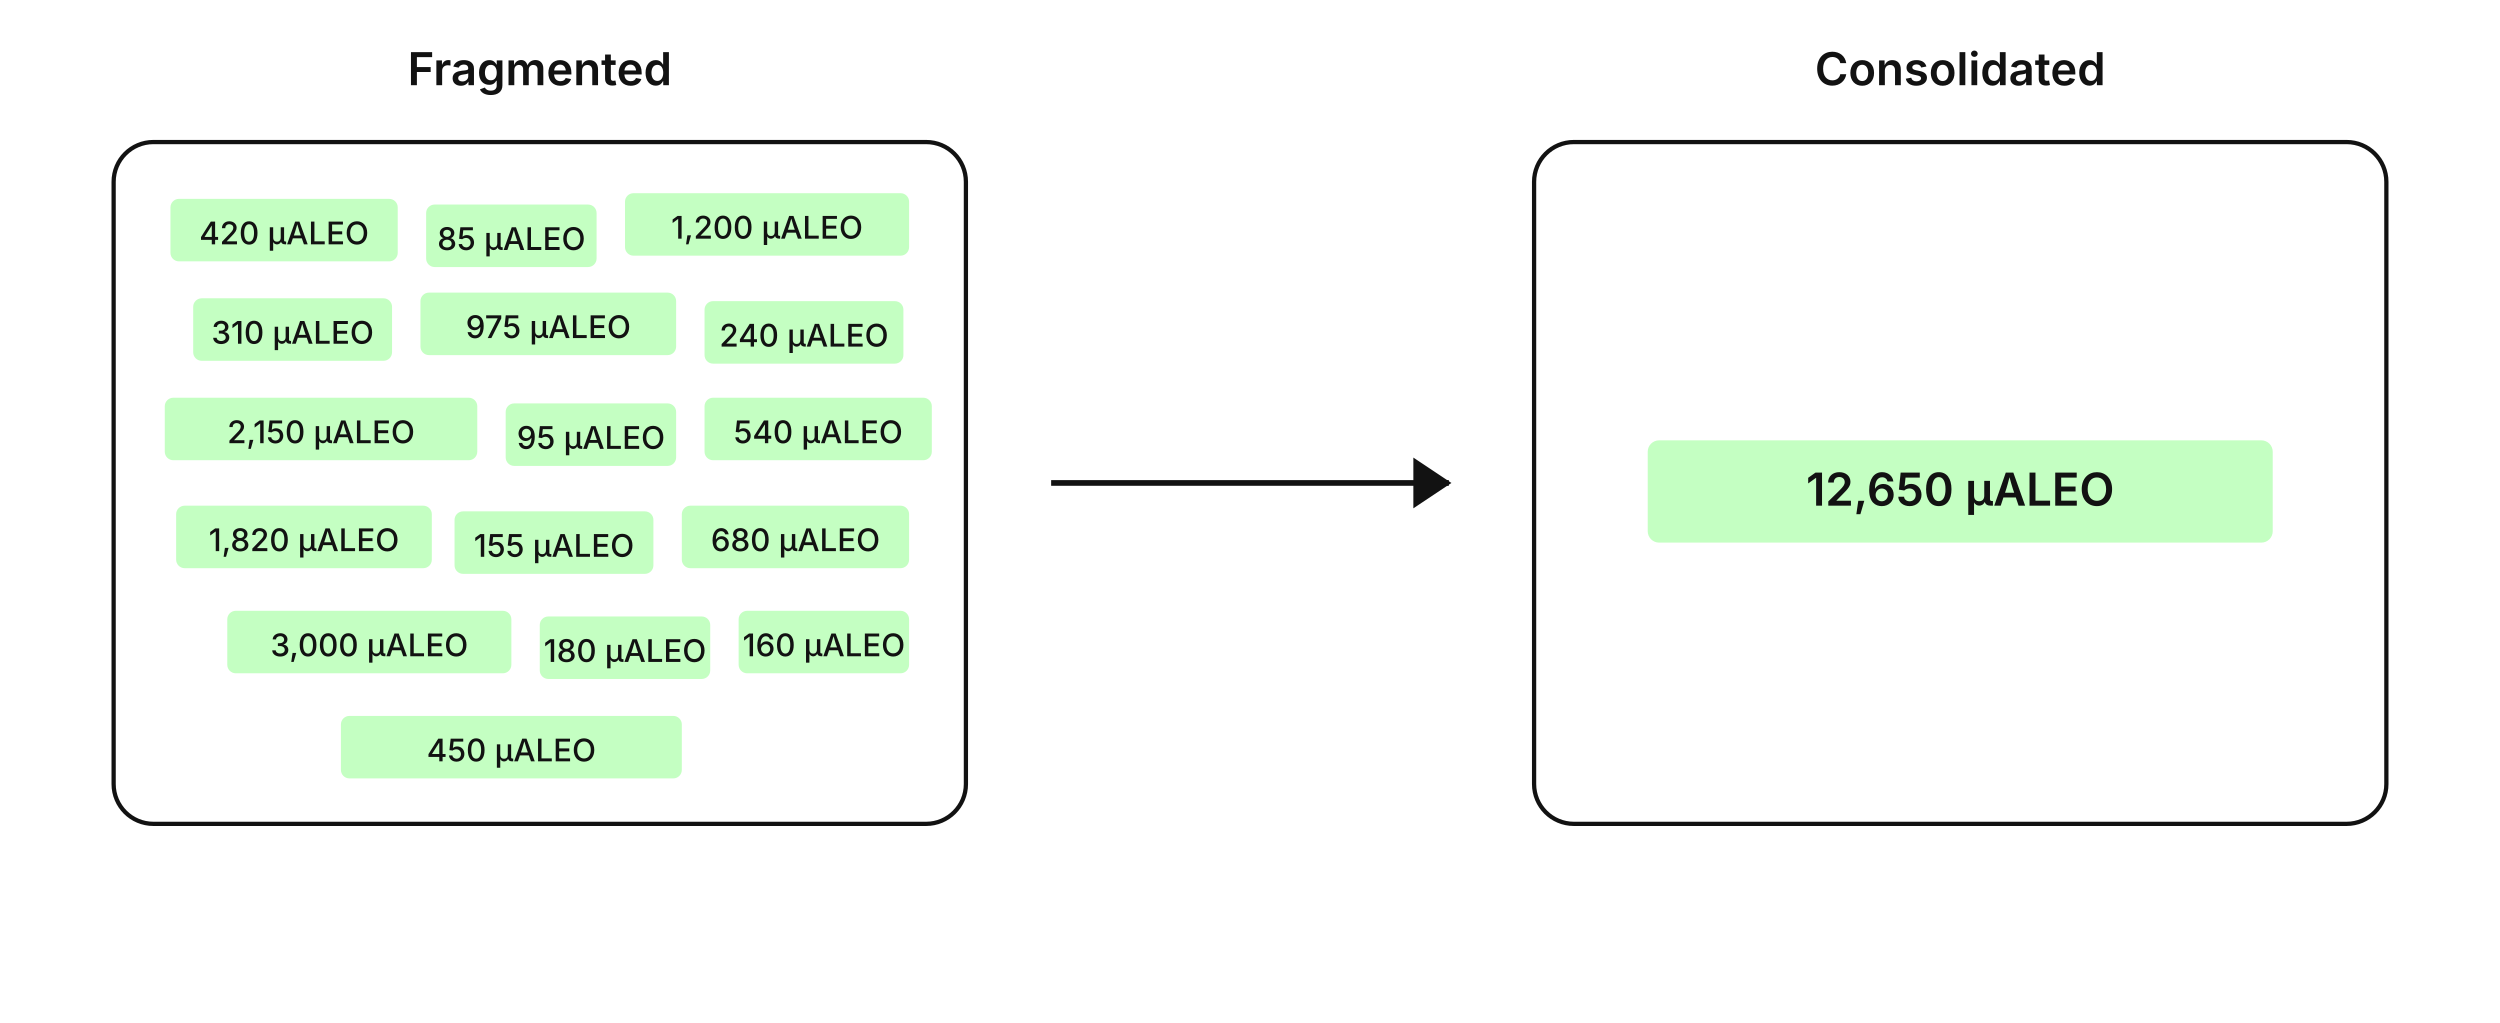
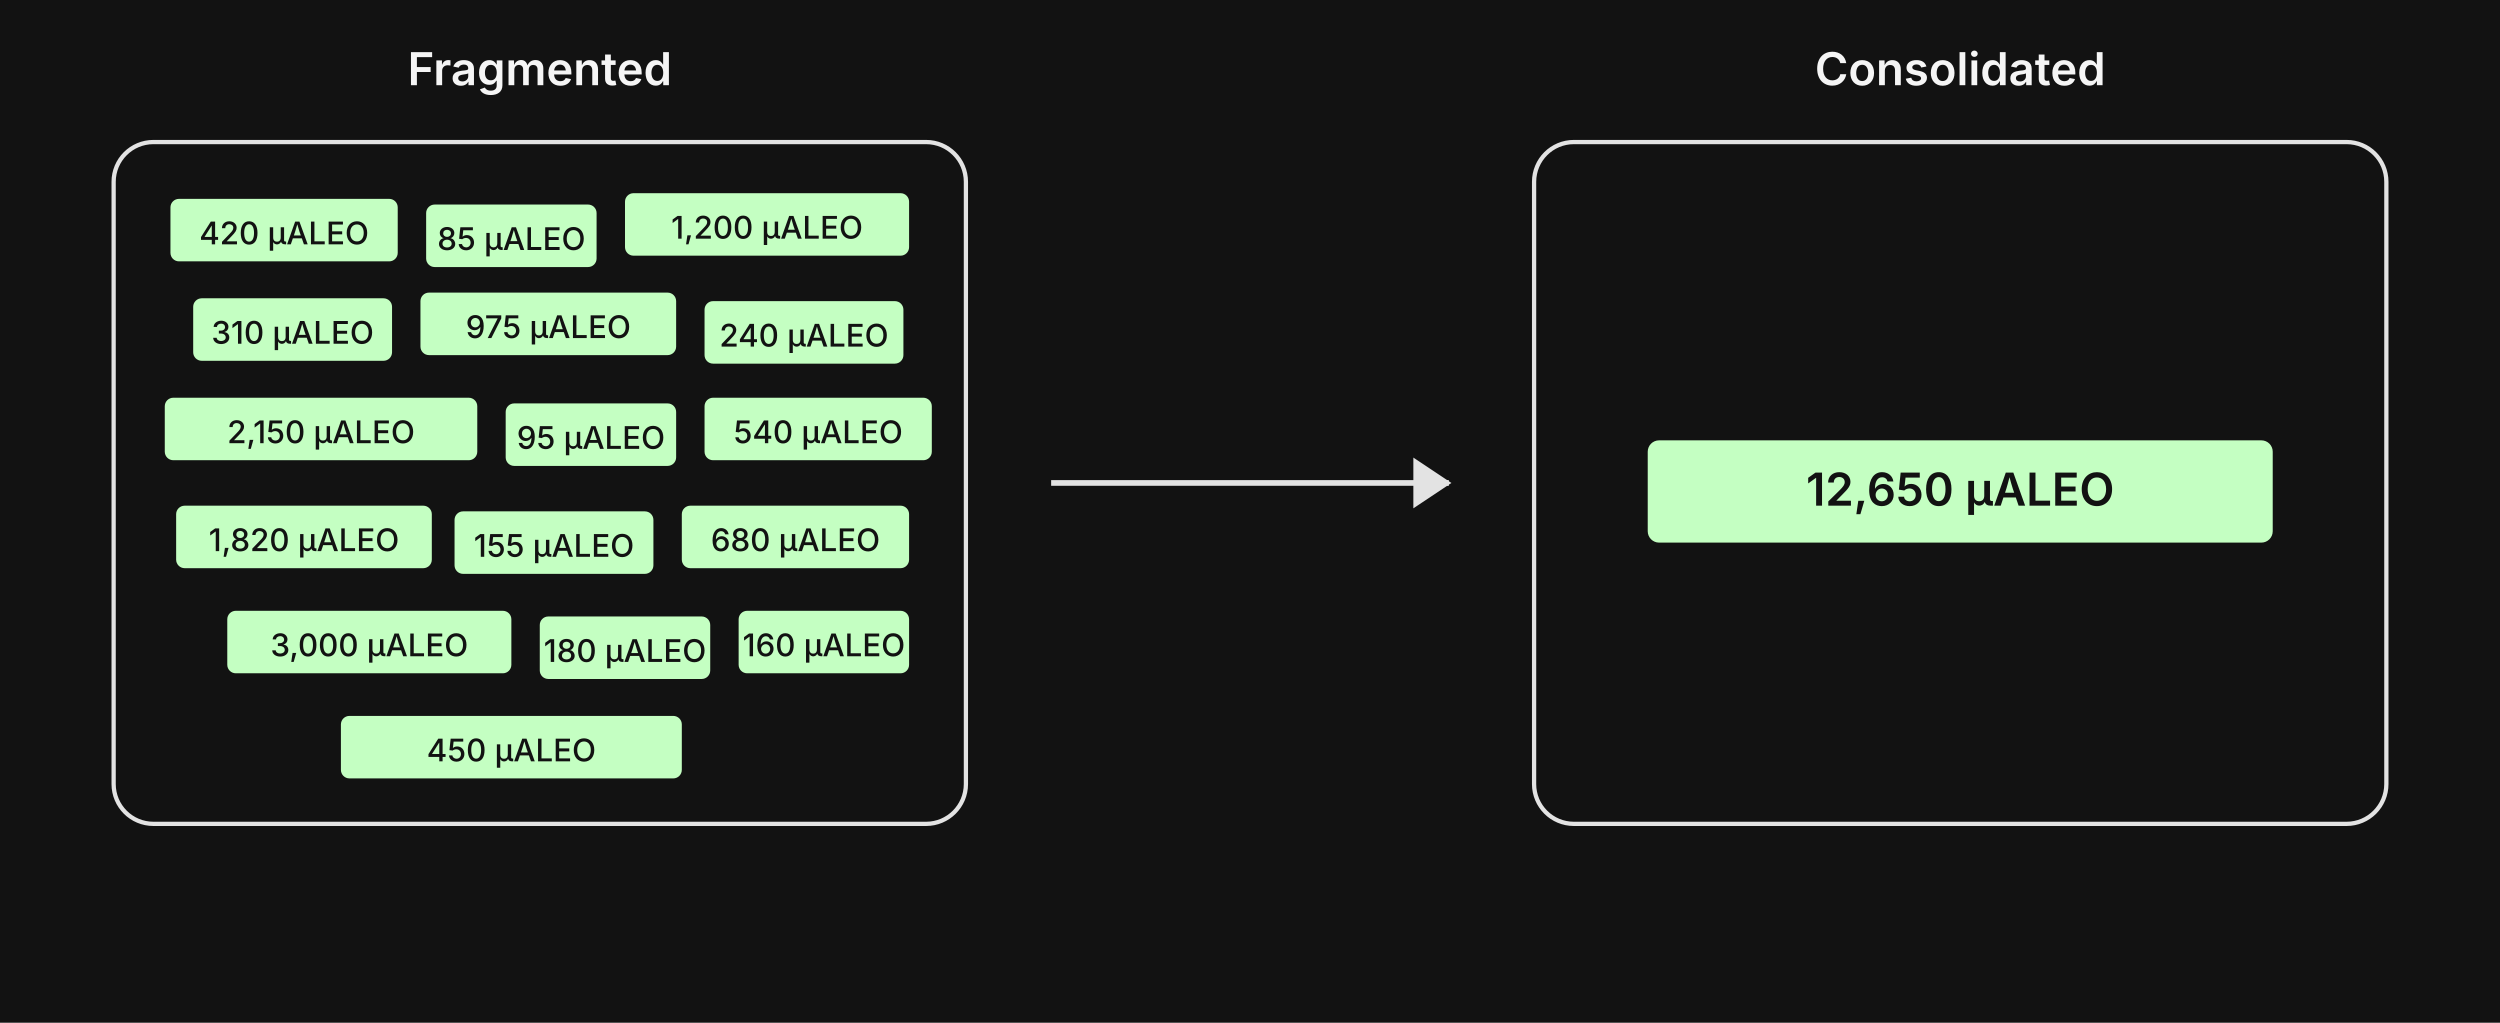
<svg xmlns="http://www.w3.org/2000/svg" viewBox="0 0 880 360" font-family="'Aleo Sans', Aleo, Inter, ui-sans-serif, system-ui, -apple-system, sans-serif">
  <style>
-     .heading { fill: #121212; font-size: 16px; font-weight: 600; }
-     .caption { fill: #121212; font-size: 14px; font-style: italic; opacity: 0.75; }
+     .heading { fill: #F5F5F5; font-size: 16px; font-weight: 600; }
+     .caption { fill: #F5F5F5; font-size: 14px; font-style: italic; opacity: 0.7; }
    .record-text { fill: #121212; font-size: 11px; font-weight: 500; }
    .record-text-large { fill: #121212; font-size: 16px; font-weight: 600; }
-     .wallet { fill: none; stroke: #121212; stroke-width: 1.5; }
+     .wallet { fill: none; stroke: #E3E3E3; stroke-width: 1.5; }
    .record { fill: #C4FFC2; }
-     .arrow { stroke: #121212; fill: #121212; }
-     @media (prefers-color-scheme: dark) {
-       .heading { fill: #F5F5F5; }
-       .caption { fill: #F5F5F5; opacity: 0.7; }
-       .wallet { stroke: #E3E3E3; }
-       .arrow { stroke: #E3E3E3; fill: #E3E3E3; }
-     }
+     .arrow { stroke: #E3E3E3; fill: #E3E3E3; }
  </style>
+   <rect width="880" height="360" fill="#121212" />
  <text x="190" y="30" text-anchor="middle" class="heading">Fragmented</text>
  <text x="690" y="30" text-anchor="middle" class="heading">Consolidated</text>
  <rect x="40" y="50" width="300" height="240" rx="14" class="wallet" />
  <rect x="60" y="70" width="80" height="22" rx="3" class="record" />
  <text x="100" y="86" text-anchor="middle" class="record-text">420 μALEO</text>
  <rect x="150" y="72" width="60" height="22" rx="3" class="record" />
  <text x="180" y="88" text-anchor="middle" class="record-text">85 μALEO</text>
  <rect x="220" y="68" width="100" height="22" rx="3" class="record" />
  <text x="270" y="84" text-anchor="middle" class="record-text">1,200 μALEO</text>
  <rect x="68" y="105" width="70" height="22" rx="3" class="record" />
  <text x="103" y="121" text-anchor="middle" class="record-text">310 μALEO</text>
  <rect x="148" y="103" width="90" height="22" rx="3" class="record" />
  <text x="193" y="119" text-anchor="middle" class="record-text">975 μALEO</text>
  <rect x="248" y="106" width="70" height="22" rx="3" class="record" />
  <text x="283" y="122" text-anchor="middle" class="record-text">240 μALEO</text>
  <rect x="58" y="140" width="110" height="22" rx="3" class="record" />
  <text x="113" y="156" text-anchor="middle" class="record-text">2,150 μALEO</text>
  <rect x="178" y="142" width="60" height="22" rx="3" class="record" />
  <text x="208" y="158" text-anchor="middle" class="record-text">95 μALEO</text>
  <rect x="248" y="140" width="80" height="22" rx="3" class="record" />
  <text x="288" y="156" text-anchor="middle" class="record-text">540 μALEO</text>
  <rect x="62" y="178" width="90" height="22" rx="3" class="record" />
  <text x="107" y="194" text-anchor="middle" class="record-text">1,820 μALEO</text>
  <rect x="160" y="180" width="70" height="22" rx="3" class="record" />
  <text x="195" y="196" text-anchor="middle" class="record-text">155 μALEO</text>
  <rect x="240" y="178" width="80" height="22" rx="3" class="record" />
  <text x="280" y="194" text-anchor="middle" class="record-text">680 μALEO</text>
  <rect x="80" y="215" width="100" height="22" rx="3" class="record" />
  <text x="130" y="231" text-anchor="middle" class="record-text">3,000 μALEO</text>
  <rect x="190" y="217" width="60" height="22" rx="3" class="record" />
  <text x="220" y="233" text-anchor="middle" class="record-text">180 μALEO</text>
  <rect x="260" y="215" width="60" height="22" rx="3" class="record" />
  <text x="290" y="231" text-anchor="middle" class="record-text">160 μALEO</text>
  <rect x="120" y="252" width="120" height="22" rx="3" class="record" />
  <text x="180" y="268" text-anchor="middle" class="record-text">450 μALEO</text>
  <line x1="370" y1="170" x2="510" y2="170" class="arrow" stroke-width="2" />
  <polygon points="510,170 498,162 498,178" class="arrow" />
  <rect x="540" y="50" width="300" height="240" rx="14" class="wallet" />
  <rect x="580" y="155" width="220" height="36" rx="4" class="record" />
  <text x="690" y="178" text-anchor="middle" class="record-text-large">12,650 μALEO</text>
</svg>
